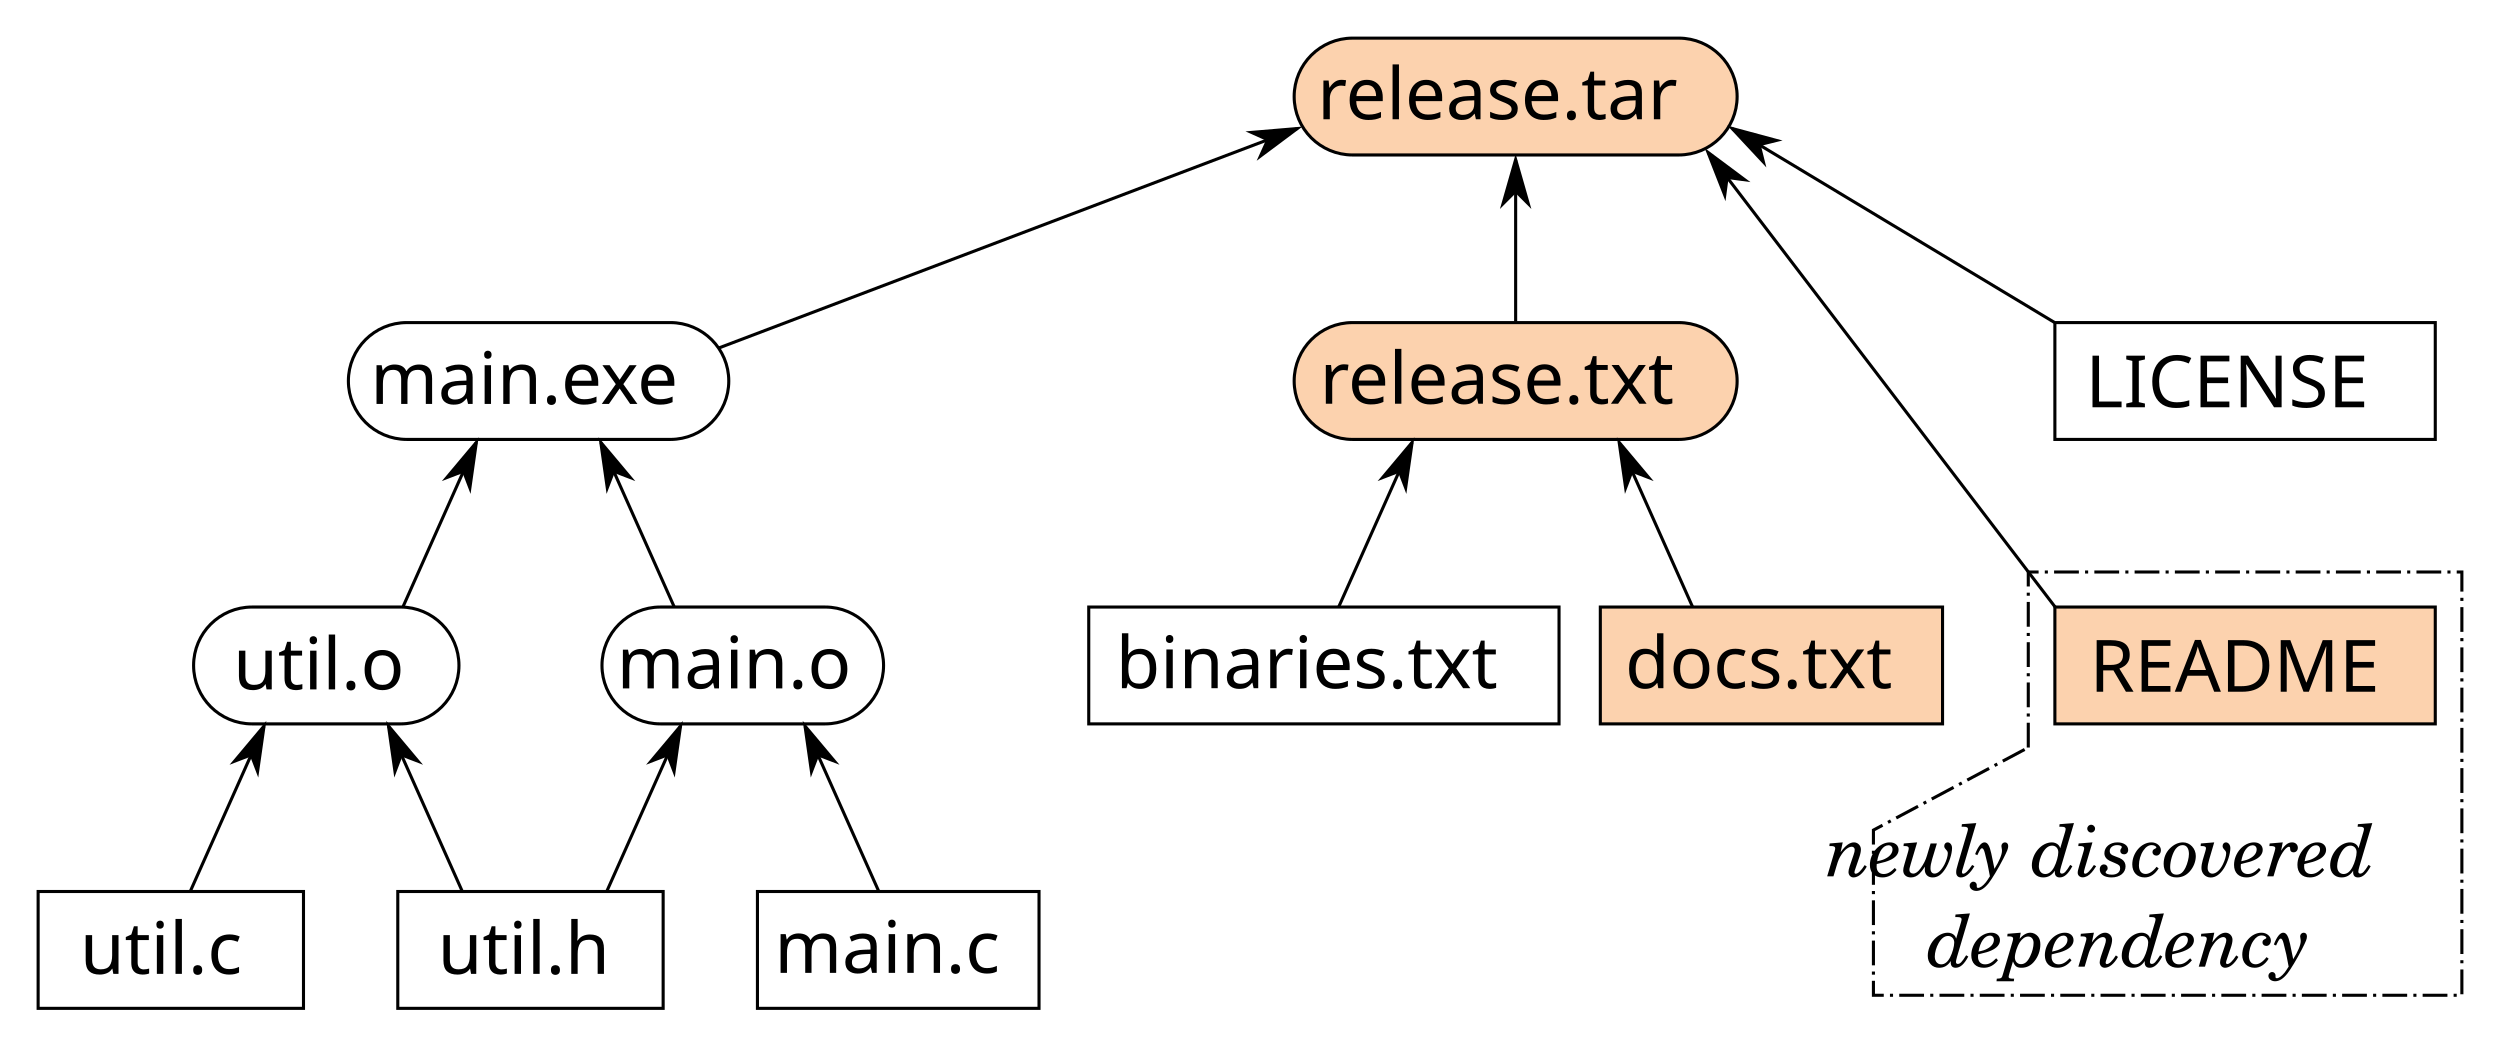
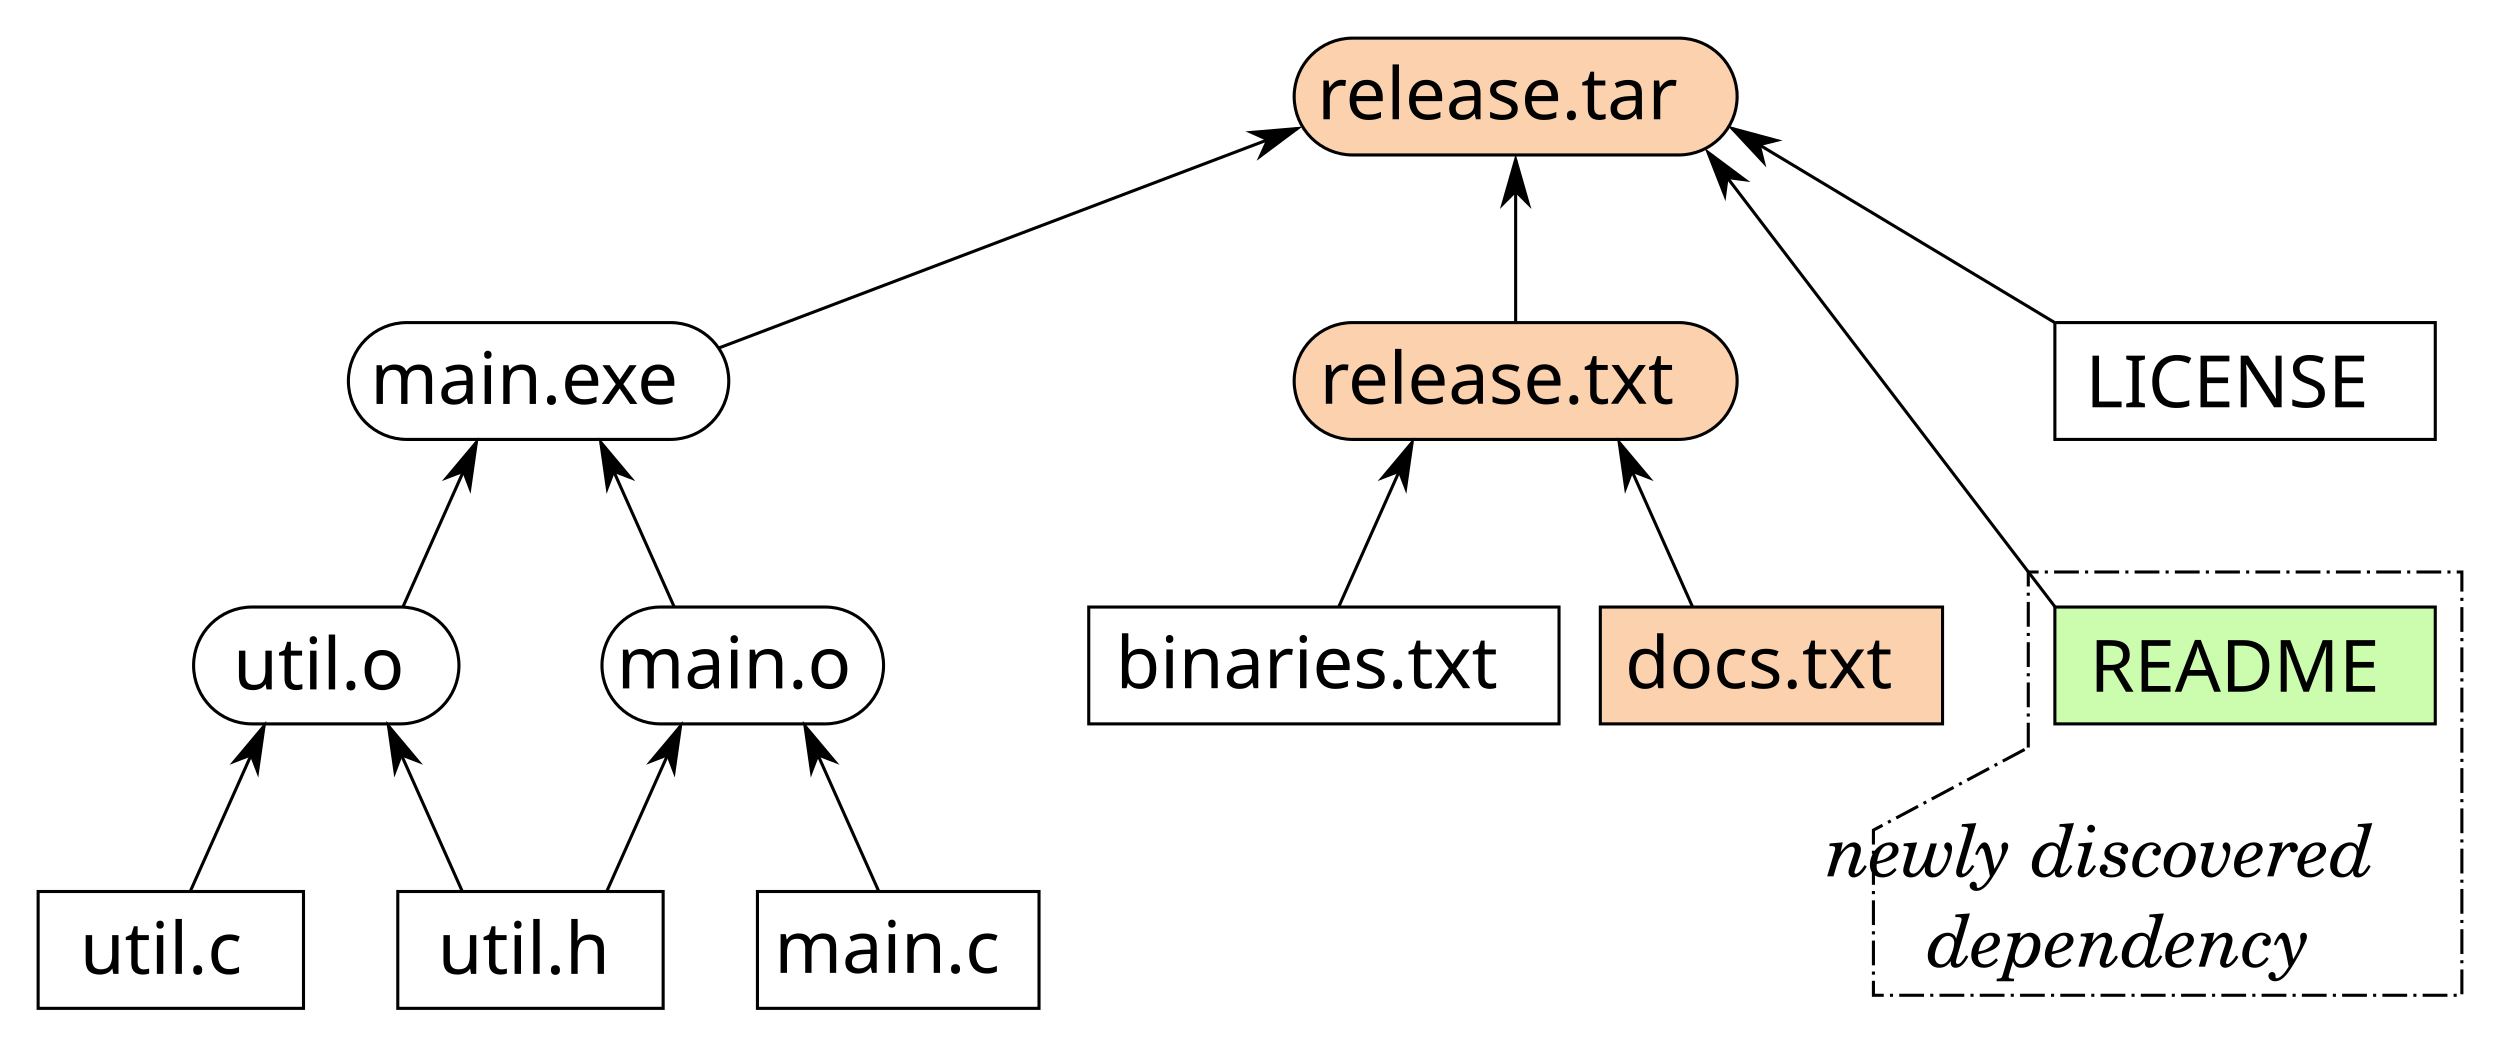
<svg xmlns="http://www.w3.org/2000/svg" width="341.722mm" height="143.041mm" viewBox="0 0 1210.826 506.839" id="svg2" version="1.1">
  <defs id="defs4">
    <marker orient="auto" refY="0" refX="0" id="marker6025" style="overflow:visible">
      <path id="path6027" d="M 0,0 5,-5 -12.5,0 5,5 0,0 Z" style="fill:#000000;fill-opacity:1;fill-rule:evenodd;stroke:#000000;stroke-width:1pt;stroke-opacity:1" transform="matrix(-0.8,0,0,-0.8,-10,0)" />
    </marker>
    <marker style="overflow:visible" id="marker4297" refX="0" refY="0" orient="auto">
      <path transform="matrix(-0.8,0,0,-0.8,-10,0)" style="fill:#000000;fill-opacity:1;fill-rule:evenodd;stroke:#000000;stroke-width:1pt;stroke-opacity:1" d="M 0,0 5,-5 -12.5,0 5,5 0,0 Z" id="path4299" />
    </marker>
    <marker orient="auto" refY="0" refX="0" id="marker4251" style="overflow:visible">
      <path id="path4253" d="M 0,0 5,-5 -12.5,0 5,5 0,0 Z" style="fill:#000000;fill-opacity:1;fill-rule:evenodd;stroke:#000000;stroke-width:1pt;stroke-opacity:1" transform="matrix(-0.8,0,0,-0.8,-10,0)" />
    </marker>
    <marker style="overflow:visible" id="marker4181" refX="0" refY="0" orient="auto">
      <path transform="matrix(-0.8,0,0,-0.8,-10,0)" style="fill:#000000;fill-opacity:1;fill-rule:evenodd;stroke:#000000;stroke-width:1pt;stroke-opacity:1" d="M 0,0 5,-5 -12.5,0 5,5 0,0 Z" id="path4183" />
    </marker>
    <marker orient="auto" refY="0" refX="0" id="marker4198" style="overflow:visible">
      <path id="path4200" d="M 0,0 5,-5 -12.5,0 5,5 0,0 Z" style="fill:#000000;fill-opacity:1;fill-rule:evenodd;stroke:#000000;stroke-width:1pt;stroke-opacity:1" transform="matrix(-0.8,0,0,-0.8,-10,0)" />
    </marker>
    <marker style="overflow:visible" id="marker4891" refX="0" refY="0" orient="auto">
      <path transform="matrix(-0.8,0,0,-0.8,-10,0)" style="fill:#000000;fill-opacity:1;fill-rule:evenodd;stroke:#000000;stroke-width:1pt;stroke-opacity:1" d="M 0,0 5,-5 -12.5,0 5,5 0,0 Z" id="path4893" />
    </marker>
    <marker orient="auto" refY="0" refX="0" id="Arrow1Lend" style="overflow:visible">
      <path id="path4322" d="M 0,0 5,-5 -12.5,0 5,5 0,0 Z" style="fill:#000000;fill-opacity:1;fill-rule:evenodd;stroke:#000000;stroke-width:1pt;stroke-opacity:1" transform="matrix(-0.8,0,0,-0.8,-10,0)" />
    </marker>
    <marker orient="auto" refY="0" refX="0" id="Arrow1Lend-4" style="overflow:visible">
      <path id="path4322-5" d="M 0,0 5,-5 -12.5,0 5,5 0,0 Z" style="fill:#000000;fill-opacity:1;fill-rule:evenodd;stroke:#000000;stroke-width:1pt;stroke-opacity:1" transform="matrix(-0.8,0,0,-0.8,-10,0)" />
    </marker>
    <marker orient="auto" refY="0" refX="0" id="marker4198-1" style="overflow:visible">
      <path id="path4200-8" d="M 0,0 5,-5 -12.5,0 5,5 0,0 Z" style="fill:#000000;fill-opacity:1;fill-rule:evenodd;stroke:#000000;stroke-width:1pt;stroke-opacity:1" transform="matrix(-0.8,0,0,-0.8,-10,0)" />
    </marker>
    <marker style="overflow:visible" id="marker4181-9" refX="0" refY="0" orient="auto">
      <path transform="matrix(-0.8,0,0,-0.8,-10,0)" style="fill:#000000;fill-opacity:1;fill-rule:evenodd;stroke:#000000;stroke-width:1pt;stroke-opacity:1" d="M 0,0 5,-5 -12.5,0 5,5 0,0 Z" id="path4183-8" />
    </marker>
    <marker orient="auto" refY="0" refX="0" id="Arrow1Lend-4-5" style="overflow:visible">
      <path id="path4322-5-9" d="M 0,0 5,-5 -12.5,0 5,5 0,0 Z" style="fill:#000000;fill-opacity:1;fill-rule:evenodd;stroke:#000000;stroke-width:1pt;stroke-opacity:1" transform="matrix(-0.8,0,0,-0.8,-10,0)" />
    </marker>
    <marker style="overflow:visible" id="marker4181-9-5" refX="0" refY="0" orient="auto">
      <path transform="matrix(-0.8,0,0,-0.8,-10,0)" style="fill:#000000;fill-opacity:1;fill-rule:evenodd;stroke:#000000;stroke-width:1pt;stroke-opacity:1" d="M 0,0 5,-5 -12.5,0 5,5 0,0 Z" id="path4183-8-8" />
    </marker>
  </defs>
  <g id="layer1" transform="translate(-82.14775,-2.427698)">
    <rect rx="28.295" style="color:#000000;clip-rule:nonzero;display:inline;overflow:visible;visibility:visible;opacity:1;isolation:auto;mix-blend-mode:normal;color-interpolation:sRGB;color-interpolation-filters:linearRGB;solid-color:#000000;solid-opacity:1;fill:none;fill-opacity:1;fill-rule:nonzero;stroke:#000000;stroke-width:1.5;stroke-linecap:butt;stroke-linejoin:miter;stroke-miterlimit:4;stroke-dasharray:none;stroke-dashoffset:8;stroke-opacity:1;color-rendering:auto;image-rendering:auto;shape-rendering:auto;text-rendering:auto;enable-background:accumulate" id="rect4216" width="184.236" height="56.59" x="250.879" y="158.666" ry="28.295" />
    <text xml:space="preserve" style="font-style:normal;font-weight:normal;font-size:35px;line-height:125%;font-family:sans-serif;letter-spacing:0px;word-spacing:0px;fill:#000000;fill-opacity:1;stroke:none;stroke-width:1.5;stroke-linecap:butt;stroke-linejoin:miter;stroke-miterlimit:4;stroke-dasharray:none;stroke-opacity:1" x="261.538" y="198.076" id="text4136">
      <tspan id="tspan4138" x="261.538" y="198.076">main.exe</tspan>
    </text>
    <rect rx="28.295" ry="28.295" y="296.438" x="175.911" height="56.59" width="128.522" id="rect4218" style="color:#000000;clip-rule:nonzero;display:inline;overflow:visible;visibility:visible;opacity:1;isolation:auto;mix-blend-mode:normal;color-interpolation:sRGB;color-interpolation-filters:linearRGB;solid-color:#000000;solid-opacity:1;fill:none;fill-opacity:1;fill-rule:nonzero;stroke:#000000;stroke-width:1.5;stroke-linecap:butt;stroke-linejoin:miter;stroke-miterlimit:4;stroke-dasharray:none;stroke-dashoffset:8;stroke-opacity:1;color-rendering:auto;image-rendering:auto;shape-rendering:auto;text-rendering:auto;enable-background:accumulate" />
    <text id="text4140" y="336.336" x="195.106" style="font-style:normal;font-weight:normal;font-size:35px;line-height:125%;font-family:sans-serif;letter-spacing:0px;word-spacing:0px;fill:#000000;fill-opacity:1;stroke:none;stroke-width:1.5;stroke-linecap:butt;stroke-linejoin:miter;stroke-miterlimit:4;stroke-dasharray:none;stroke-opacity:1" xml:space="preserve">
      <tspan y="336.336" x="195.106" id="tspan4142">util.o</tspan>
    </text>
    <rect rx="28.295" ry="28.295" y="296.438" x="373.704" height="56.59" width="136.379" id="rect4239-6" style="color:#000000;clip-rule:nonzero;display:inline;overflow:visible;visibility:visible;opacity:1;isolation:auto;mix-blend-mode:normal;color-interpolation:sRGB;color-interpolation-filters:linearRGB;solid-color:#000000;solid-opacity:1;fill:none;fill-opacity:1;fill-rule:nonzero;stroke:#000000;stroke-width:1.5;stroke-linecap:butt;stroke-linejoin:miter;stroke-miterlimit:4;stroke-dasharray:none;stroke-dashoffset:8;stroke-opacity:1;color-rendering:auto;image-rendering:auto;shape-rendering:auto;text-rendering:auto;enable-background:accumulate" />
    <text id="text4140-0" y="335.849" x="380.865" style="font-style:normal;font-weight:normal;font-size:35px;line-height:125%;font-family:sans-serif;letter-spacing:0px;word-spacing:0px;fill:#000000;fill-opacity:1;stroke:none;stroke-width:1.5;stroke-linecap:butt;stroke-linejoin:miter;stroke-miterlimit:4;stroke-dasharray:none;stroke-opacity:1" xml:space="preserve">
      <tspan y="335.849" x="380.865" id="tspan4142-8">main.o</tspan>
    </text>
    <rect rx="0" ry="0" y="434.211" x="100.614" height="56.59" width="128.522" id="rect4235" style="color:#000000;clip-rule:nonzero;display:inline;overflow:visible;visibility:visible;opacity:1;isolation:auto;mix-blend-mode:normal;color-interpolation:sRGB;color-interpolation-filters:linearRGB;solid-color:#000000;solid-opacity:1;fill:none;fill-opacity:1;fill-rule:nonzero;stroke:#000000;stroke-width:1.5;stroke-linecap:butt;stroke-linejoin:miter;stroke-miterlimit:4;stroke-dasharray:none;stroke-dashoffset:8;stroke-opacity:1;color-rendering:auto;image-rendering:auto;shape-rendering:auto;text-rendering:auto;enable-background:accumulate" />
    <text id="text4140-4" y="474.108" x="120.886" style="font-style:normal;font-weight:normal;font-size:35px;line-height:125%;font-family:sans-serif;letter-spacing:0px;word-spacing:0px;fill:#000000;fill-opacity:1;stroke:none;stroke-width:1.5;stroke-linecap:butt;stroke-linejoin:miter;stroke-miterlimit:4;stroke-dasharray:none;stroke-opacity:1" xml:space="preserve">
      <tspan y="474.108" x="120.886" id="tspan4142-0">util.c</tspan>
    </text>
    <rect style="color:#000000;clip-rule:nonzero;display:inline;overflow:visible;visibility:visible;opacity:1;isolation:auto;mix-blend-mode:normal;color-interpolation:sRGB;color-interpolation-filters:linearRGB;solid-color:#000000;solid-opacity:1;fill:none;fill-opacity:1;fill-rule:nonzero;stroke:#000000;stroke-width:1.5;stroke-linecap:butt;stroke-linejoin:miter;stroke-miterlimit:4;stroke-dasharray:none;stroke-dashoffset:8;stroke-opacity:1;color-rendering:auto;image-rendering:auto;shape-rendering:auto;text-rendering:auto;enable-background:accumulate" id="rect4237" width="128.522" height="56.59" x="274.807" y="434.211" ry="0" rx="0" />
    <text id="text4140-4-1" y="474.108" x="294.156" style="font-style:normal;font-weight:normal;font-size:35px;line-height:125%;font-family:sans-serif;letter-spacing:0px;word-spacing:0px;fill:#000000;fill-opacity:1;stroke:none;stroke-width:1.5;stroke-linecap:butt;stroke-linejoin:miter;stroke-miterlimit:4;stroke-dasharray:none;stroke-opacity:1" xml:space="preserve">
      <tspan y="474.108" x="294.156" id="tspan4142-0-9">util.h</tspan>
    </text>
    <rect ry="0" y="434.211" x="449" height="56.59" width="136.379" id="rect4239" style="color:#000000;clip-rule:nonzero;display:inline;overflow:visible;visibility:visible;opacity:1;isolation:auto;mix-blend-mode:normal;color-interpolation:sRGB;color-interpolation-filters:linearRGB;solid-color:#000000;solid-opacity:1;fill:none;fill-opacity:1;fill-rule:nonzero;stroke:#000000;stroke-width:1.5;stroke-linecap:butt;stroke-linejoin:miter;stroke-miterlimit:4;stroke-dasharray:none;stroke-dashoffset:8;stroke-opacity:1;color-rendering:auto;image-rendering:auto;shape-rendering:auto;text-rendering:auto;enable-background:accumulate" rx="0" />
    <text id="text4140-4-1-7" y="473.621" x="457.239" style="font-style:normal;font-weight:normal;font-size:35px;line-height:125%;font-family:sans-serif;letter-spacing:0px;word-spacing:0px;fill:#000000;fill-opacity:1;stroke:none;stroke-width:1.5;stroke-linecap:butt;stroke-linejoin:miter;stroke-miterlimit:4;stroke-dasharray:none;stroke-opacity:1" xml:space="preserve">
      <tspan y="473.621" x="457.239" id="tspan4142-0-9-9">main.c</tspan>
    </text>
    <path style="fill:none;fill-rule:evenodd;stroke:#000000;stroke-width:1.5;stroke-linecap:butt;stroke-linejoin:miter;stroke-miterlimit:4;stroke-dasharray:none;stroke-opacity:1;marker-end:url(#marker4181)" d="M 277.216,296.561 312.778,216.857" id="path4313" />
    <path id="path4889" d="M 408.777,296.561 373.215,216.857" style="fill:none;fill-rule:evenodd;stroke:#000000;stroke-width:1.5;stroke-linecap:butt;stroke-linejoin:miter;stroke-miterlimit:4;stroke-dasharray:none;stroke-opacity:1;marker-end:url(#marker4251)" />
    <path id="path5111" d="M 174.391,433.942 209.953,354.238" style="fill:none;fill-rule:evenodd;stroke:#000000;stroke-width:1.5;stroke-linecap:butt;stroke-linejoin:miter;stroke-miterlimit:4;stroke-dasharray:none;stroke-opacity:1;marker-end:url(#marker4297)" />
    <path style="fill:none;fill-rule:evenodd;stroke:#000000;stroke-width:1.5;stroke-linecap:butt;stroke-linejoin:miter;stroke-miterlimit:4;stroke-dasharray:none;stroke-opacity:1;marker-end:url(#marker4891)" d="M 305.952,433.942 270.39,354.238" id="path5113" />
    <g id="g4332">
      <path id="path5117" d="m 376.113,433.942 35.562,-79.704" style="fill:none;fill-rule:evenodd;stroke:#000000;stroke-width:1.5;stroke-linecap:butt;stroke-linejoin:miter;stroke-miterlimit:4;stroke-dasharray:none;stroke-opacity:1;marker-end:url(#Arrow1Lend)" />
      <path style="fill:none;fill-rule:evenodd;stroke:#000000;stroke-width:1.5;stroke-linecap:butt;stroke-linejoin:miter;stroke-miterlimit:4;stroke-dasharray:none;stroke-opacity:1;marker-end:url(#marker4198)" d="M 507.674,433.942 472.112,354.238" id="path5119" />
    </g>
    <g id="g6590">
      <rect rx="0" style="color:#000000;clip-rule:nonzero;display:inline;overflow:visible;visibility:visible;opacity:1;isolation:auto;mix-blend-mode:normal;color-interpolation:sRGB;color-interpolation-filters:linearRGB;solid-color:#000000;solid-opacity:1;fill:none;fill-opacity:1;fill-rule:nonzero;stroke:#000000;stroke-width:1.5;stroke-linecap:butt;stroke-linejoin:miter;stroke-miterlimit:4;stroke-dasharray:none;stroke-dashoffset:8;stroke-opacity:1;color-rendering:auto;image-rendering:auto;shape-rendering:auto;text-rendering:auto;enable-background:accumulate" id="rect4205" width="184.236" height="56.59" x="1077.389" y="158.666" ry="0" />
      <text xml:space="preserve" style="font-style:normal;font-weight:normal;font-size:35px;line-height:125%;font-family:sans-serif;letter-spacing:0px;word-spacing:0px;fill:#000000;fill-opacity:1;stroke:none;stroke-width:1.5;stroke-linecap:butt;stroke-linejoin:miter;stroke-miterlimit:4;stroke-dasharray:none;stroke-opacity:1" x="1092.219" y="199.684" id="text4207">
        <tspan id="tspan4209" x="1092.219" y="199.684">LICENSE</tspan>
      </text>
    </g>
    <rect rx="28.295" style="color:#000000;clip-rule:nonzero;display:inline;overflow:visible;visibility:visible;opacity:1;isolation:auto;mix-blend-mode:normal;color-interpolation:sRGB;color-interpolation-filters:linearRGB;solid-color:#000000;solid-opacity:1;fill:#fcd2ae;fill-opacity:1;fill-rule:nonzero;stroke:#000000;stroke-width:1.5;stroke-linecap:butt;stroke-linejoin:miter;stroke-miterlimit:4;stroke-dasharray:none;stroke-dashoffset:8;stroke-opacity:1;color-rendering:auto;image-rendering:auto;shape-rendering:auto;text-rendering:auto;enable-background:accumulate" id="rect4219" width="214.541" height="56.59" x="708.951" y="20.894" ry="28.295" />
    <text xml:space="preserve" style="font-style:normal;font-weight:normal;font-size:35px;line-height:125%;font-family:sans-serif;letter-spacing:0px;word-spacing:0px;fill:#000000;fill-opacity:1;stroke:none;stroke-width:1.5;stroke-linecap:butt;stroke-linejoin:miter;stroke-miterlimit:4;stroke-dasharray:none;stroke-opacity:1" x="720.15" y="60.2" id="text4221">
      <tspan id="tspan4223" x="720.15" y="60.2">release.tar</tspan>
    </text>
    <rect ry="28.295" y="158.666" x="708.951" height="56.59" width="214.541" id="rect4236" style="color:#000000;clip-rule:nonzero;display:inline;overflow:visible;visibility:visible;opacity:1;isolation:auto;mix-blend-mode:normal;color-interpolation:sRGB;color-interpolation-filters:linearRGB;solid-color:#000000;solid-opacity:1;fill:#fcd2ae;fill-opacity:1;fill-rule:nonzero;stroke:#000000;stroke-width:1.5;stroke-linecap:butt;stroke-linejoin:miter;stroke-miterlimit:4;stroke-dasharray:none;stroke-dashoffset:8;stroke-opacity:1;color-rendering:auto;image-rendering:auto;shape-rendering:auto;text-rendering:auto;enable-background:accumulate" rx="28.295" />
    <text id="text4238" y="197.972" x="721.321" style="font-style:normal;font-weight:normal;font-size:35px;line-height:125%;font-family:sans-serif;letter-spacing:0px;word-spacing:0px;fill:#000000;fill-opacity:1;stroke:none;stroke-width:1.5;stroke-linecap:butt;stroke-linejoin:miter;stroke-miterlimit:4;stroke-dasharray:none;stroke-opacity:1" xml:space="preserve">
      <tspan y="197.972" x="721.321" id="tspan4240">release.txt</tspan>
    </text>
    <rect rx="0" style="color:#000000;clip-rule:nonzero;display:inline;overflow:visible;visibility:visible;opacity:1;isolation:auto;mix-blend-mode:normal;color-interpolation:sRGB;color-interpolation-filters:linearRGB;solid-color:#000000;solid-opacity:1;fill:none;fill-opacity:1;fill-rule:nonzero;stroke:#000000;stroke-width:1.5;stroke-linecap:butt;stroke-linejoin:miter;stroke-miterlimit:4;stroke-dasharray:none;stroke-dashoffset:8;stroke-opacity:1;color-rendering:auto;image-rendering:auto;shape-rendering:auto;text-rendering:auto;enable-background:accumulate" id="rect4245" width="227.775" height="56.59" x="609.46" y="296.438" ry="0" />
    <text xml:space="preserve" style="font-style:normal;font-weight:normal;font-size:35px;line-height:125%;font-family:sans-serif;letter-spacing:0px;word-spacing:0px;fill:#000000;fill-opacity:1;stroke:none;stroke-width:1.5;stroke-linecap:butt;stroke-linejoin:miter;stroke-miterlimit:4;stroke-dasharray:none;stroke-opacity:1" x="622.568" y="335.744" id="text4247">
      <tspan id="tspan4249" x="622.568" y="335.744">binaries.txt</tspan>
    </text>
    <rect ry="0" y="296.438" x="857.231" height="56.59" width="165.751" id="rect4251" style="color:#000000;clip-rule:nonzero;display:inline;overflow:visible;visibility:visible;opacity:1;isolation:auto;mix-blend-mode:normal;color-interpolation:sRGB;color-interpolation-filters:linearRGB;solid-color:#000000;solid-opacity:1;fill:#fcd2ae;fill-opacity:1;fill-rule:nonzero;stroke:#000000;stroke-width:1.5;stroke-linecap:butt;stroke-linejoin:miter;stroke-miterlimit:4;stroke-dasharray:none;stroke-dashoffset:8;stroke-opacity:1;color-rendering:auto;image-rendering:auto;shape-rendering:auto;text-rendering:auto;enable-background:accumulate" rx="0" />
    <text id="text4253" y="335.744" x="869.244" style="font-style:normal;font-weight:normal;font-size:35px;line-height:125%;font-family:sans-serif;letter-spacing:0px;word-spacing:0px;fill:#000000;fill-opacity:1;stroke:none;stroke-width:1.5;stroke-linecap:butt;stroke-linejoin:miter;stroke-miterlimit:4;stroke-dasharray:none;stroke-opacity:1" xml:space="preserve">
      <tspan y="335.744" x="869.244" id="tspan4255">docs.txt</tspan>
    </text>
    <g id="g4701" transform="translate(-30.30458,0)">
      <path id="path5117-3" d="m 760.745,296.561 35.562,-79.704" style="fill:none;fill-rule:evenodd;stroke:#000000;stroke-width:1.5;stroke-linecap:butt;stroke-linejoin:miter;stroke-miterlimit:4;stroke-dasharray:none;stroke-opacity:1;marker-end:url(#Arrow1Lend-4)" />
      <path style="fill:none;fill-rule:evenodd;stroke:#000000;stroke-width:1.5;stroke-linecap:butt;stroke-linejoin:miter;stroke-miterlimit:4;stroke-dasharray:none;stroke-opacity:1;marker-end:url(#marker4198-1)" d="M 932.306,296.561 896.744,216.857" id="path5119-9" />
    </g>
    <path style="fill:none;fill-rule:evenodd;stroke:#000000;stroke-width:1.5;stroke-linecap:butt;stroke-linejoin:miter;stroke-miterlimit:4;stroke-dasharray:none;stroke-opacity:1;marker-end:url(#marker4181-9)" d="M 430.372,170.932 710.281,64.756" id="path4313-1" />
    <path id="path5117-3-8" d="m 816.221,158.182 0,-78.276" style="fill:none;fill-rule:evenodd;stroke:#000000;stroke-width:1.5;stroke-linecap:butt;stroke-linejoin:miter;stroke-miterlimit:4;stroke-dasharray:none;stroke-opacity:1;marker-end:url(#Arrow1Lend-4-5)" />
    <path id="path6023" d="M 1077.18,158.594 921.23,64.756" style="fill:none;fill-rule:evenodd;stroke:#000000;stroke-width:1.5;stroke-linecap:butt;stroke-linejoin:miter;stroke-miterlimit:4;stroke-dasharray:none;stroke-opacity:1;marker-end:url(#marker6025)" />
-     <rect rx="0" style="color:#000000;clip-rule:nonzero;display:inline;overflow:visible;visibility:visible;opacity:1;isolation:auto;mix-blend-mode:normal;color-interpolation:sRGB;color-interpolation-filters:linearRGB;solid-color:#000000;solid-opacity:1;fill:#fcd2ae;fill-opacity:1;fill-rule:nonzero;stroke:#000000;stroke-width:1.5;stroke-linecap:butt;stroke-linejoin:miter;stroke-miterlimit:4;stroke-dasharray:none;stroke-dashoffset:8;stroke-opacity:1;color-rendering:auto;image-rendering:auto;shape-rendering:auto;text-rendering:auto;enable-background:accumulate" id="rect4276" width="184.236" height="56.59" x="1077.389" y="296.438" ry="0" />
+     <rect rx="0" style="color:#000000;clip-rule:nonzero;display:inline;overflow:visible;visibility:visible;opacity:1;isolation:auto;mix-blend-mode:normal;color-interpolation:sRGB;color-interpolation-filters:linearRGB;solid-color:#000000;solid-opacity:1;fill:#ccfcae;fill-opacity:1;fill-rule:nonzero;stroke:#000000;stroke-width:1.5;stroke-linecap:butt;stroke-linejoin:miter;stroke-miterlimit:4;stroke-dasharray:none;stroke-dashoffset:8;stroke-opacity:1;color-rendering:auto;image-rendering:auto;shape-rendering:auto;text-rendering:auto;enable-background:accumulate" id="rect4276" width="184.236" height="56.59" x="1077.389" y="296.438" ry="0" />
    <text xml:space="preserve" style="font-style:normal;font-weight:normal;font-size:35px;line-height:125%;font-family:sans-serif;letter-spacing:0px;word-spacing:0px;fill:#000000;fill-opacity:1;stroke:none;stroke-width:1.5;stroke-linecap:butt;stroke-linejoin:miter;stroke-miterlimit:4;stroke-dasharray:none;stroke-opacity:1" x="1094.235" y="337.457" id="text4278">
      <tspan id="tspan4280" x="1094.235" y="337.457">README</tspan>
    </text>
    <path style="fill:none;fill-rule:evenodd;stroke:#000000;stroke-width:1.5;stroke-linecap:butt;stroke-linejoin:miter;stroke-miterlimit:4;stroke-dasharray:none;stroke-opacity:1;marker-end:url(#marker4181-9-5)" d="M 1077.519,296.433 909.495,76.38" id="path4313-1-7" />
    <text id="text4140-41" y="426.867" x="1131.153" style="font-style:normal;font-weight:normal;font-size:35px;line-height:125%;font-family:sans-serif;letter-spacing:0px;word-spacing:0px;fill:#000000;fill-opacity:1;stroke:none;stroke-width:1.5;stroke-linecap:butt;stroke-linejoin:miter;stroke-miterlimit:4;stroke-dasharray:none;stroke-opacity:1" xml:space="preserve">
      <tspan y="426.867" x="1131.153" style="font-style:italic;font-variant:normal;font-weight:normal;font-stretch:normal;font-family:'Century Schoolbook';-inkscape-font-specification:'Century Schoolbook Italic';text-align:center;text-anchor:middle" id="tspan5070">newly discovered</tspan>
      <tspan y="470.617" x="1131.153" style="font-style:italic;font-variant:normal;font-weight:normal;font-stretch:normal;font-family:'Century Schoolbook';-inkscape-font-specification:'Century Schoolbook Italic';text-align:center;text-anchor:middle" id="tspan5072">dependency</tspan>
    </text>
    <path style="fill:none;fill-rule:evenodd;stroke:#000000;stroke-width:1.5;stroke-linecap:butt;stroke-linejoin:miter;stroke-miterlimit:4;stroke-dasharray:12, 3, 1.5, 3;stroke-dashoffset:0;stroke-opacity:1" d="m 1064.507,364.473 0,-85 210,0 0,205 -285,0 -5e-5,-80 z" id="path5595" />
  </g>
</svg>
